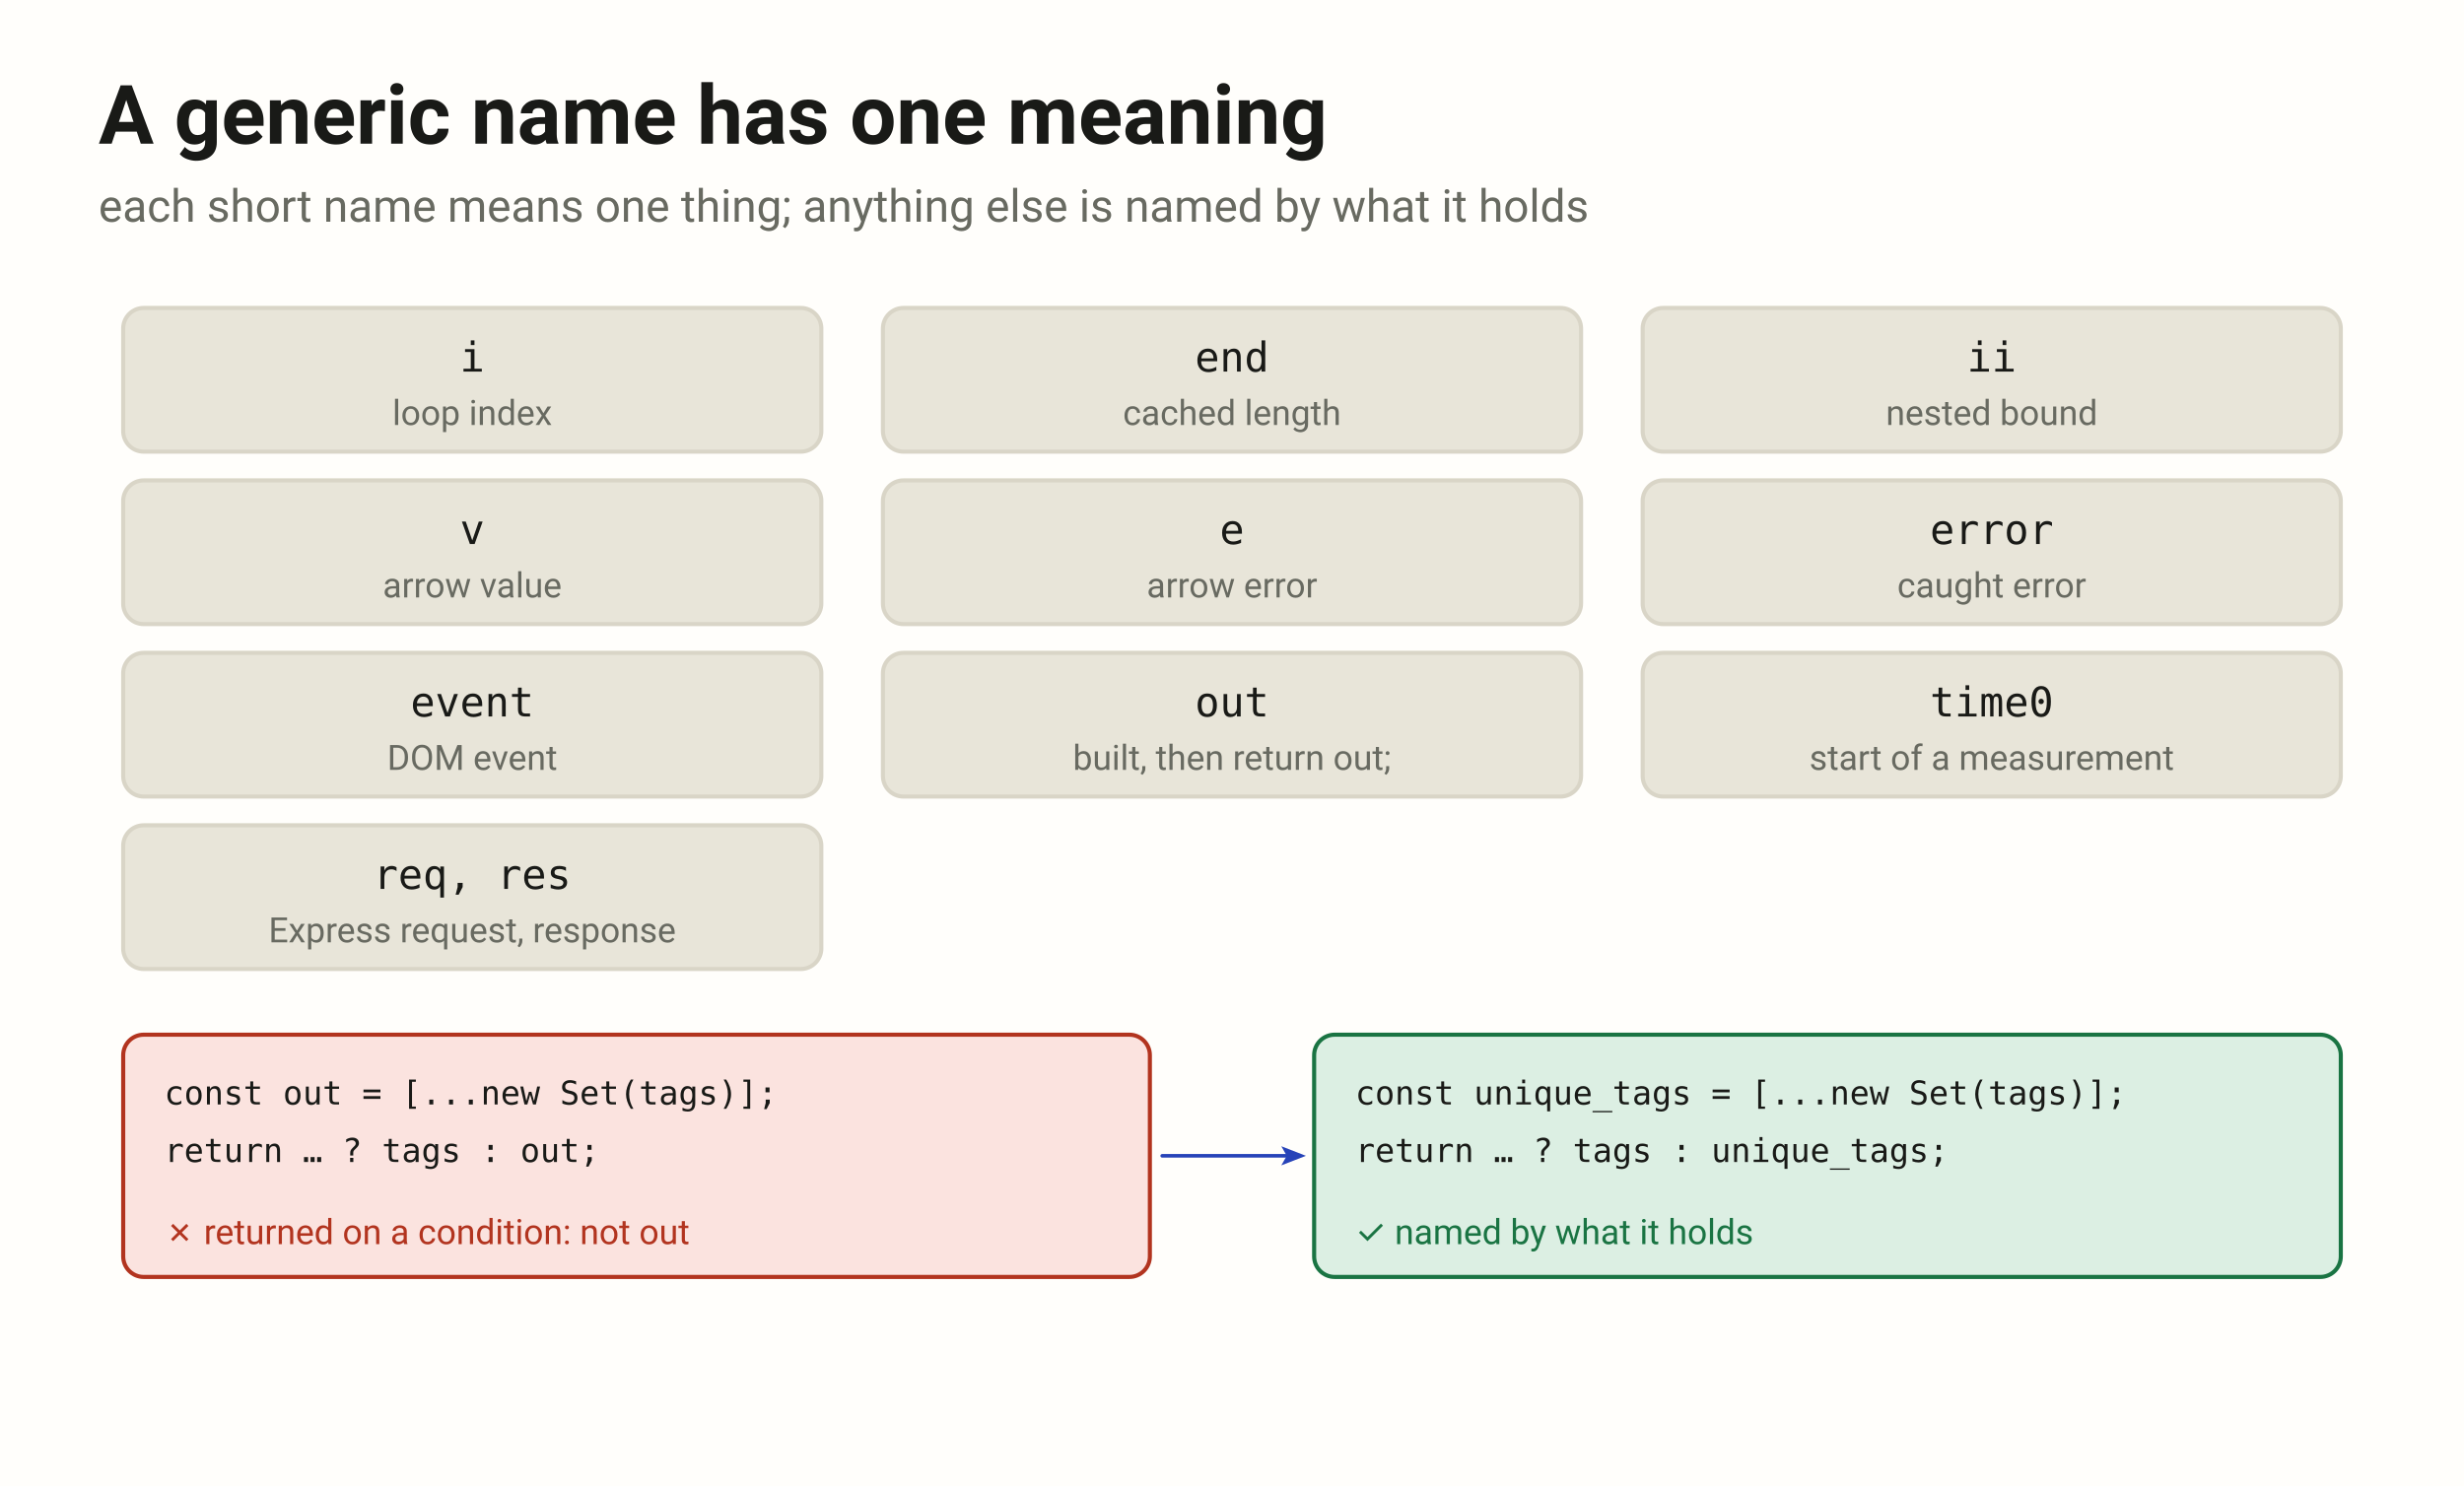
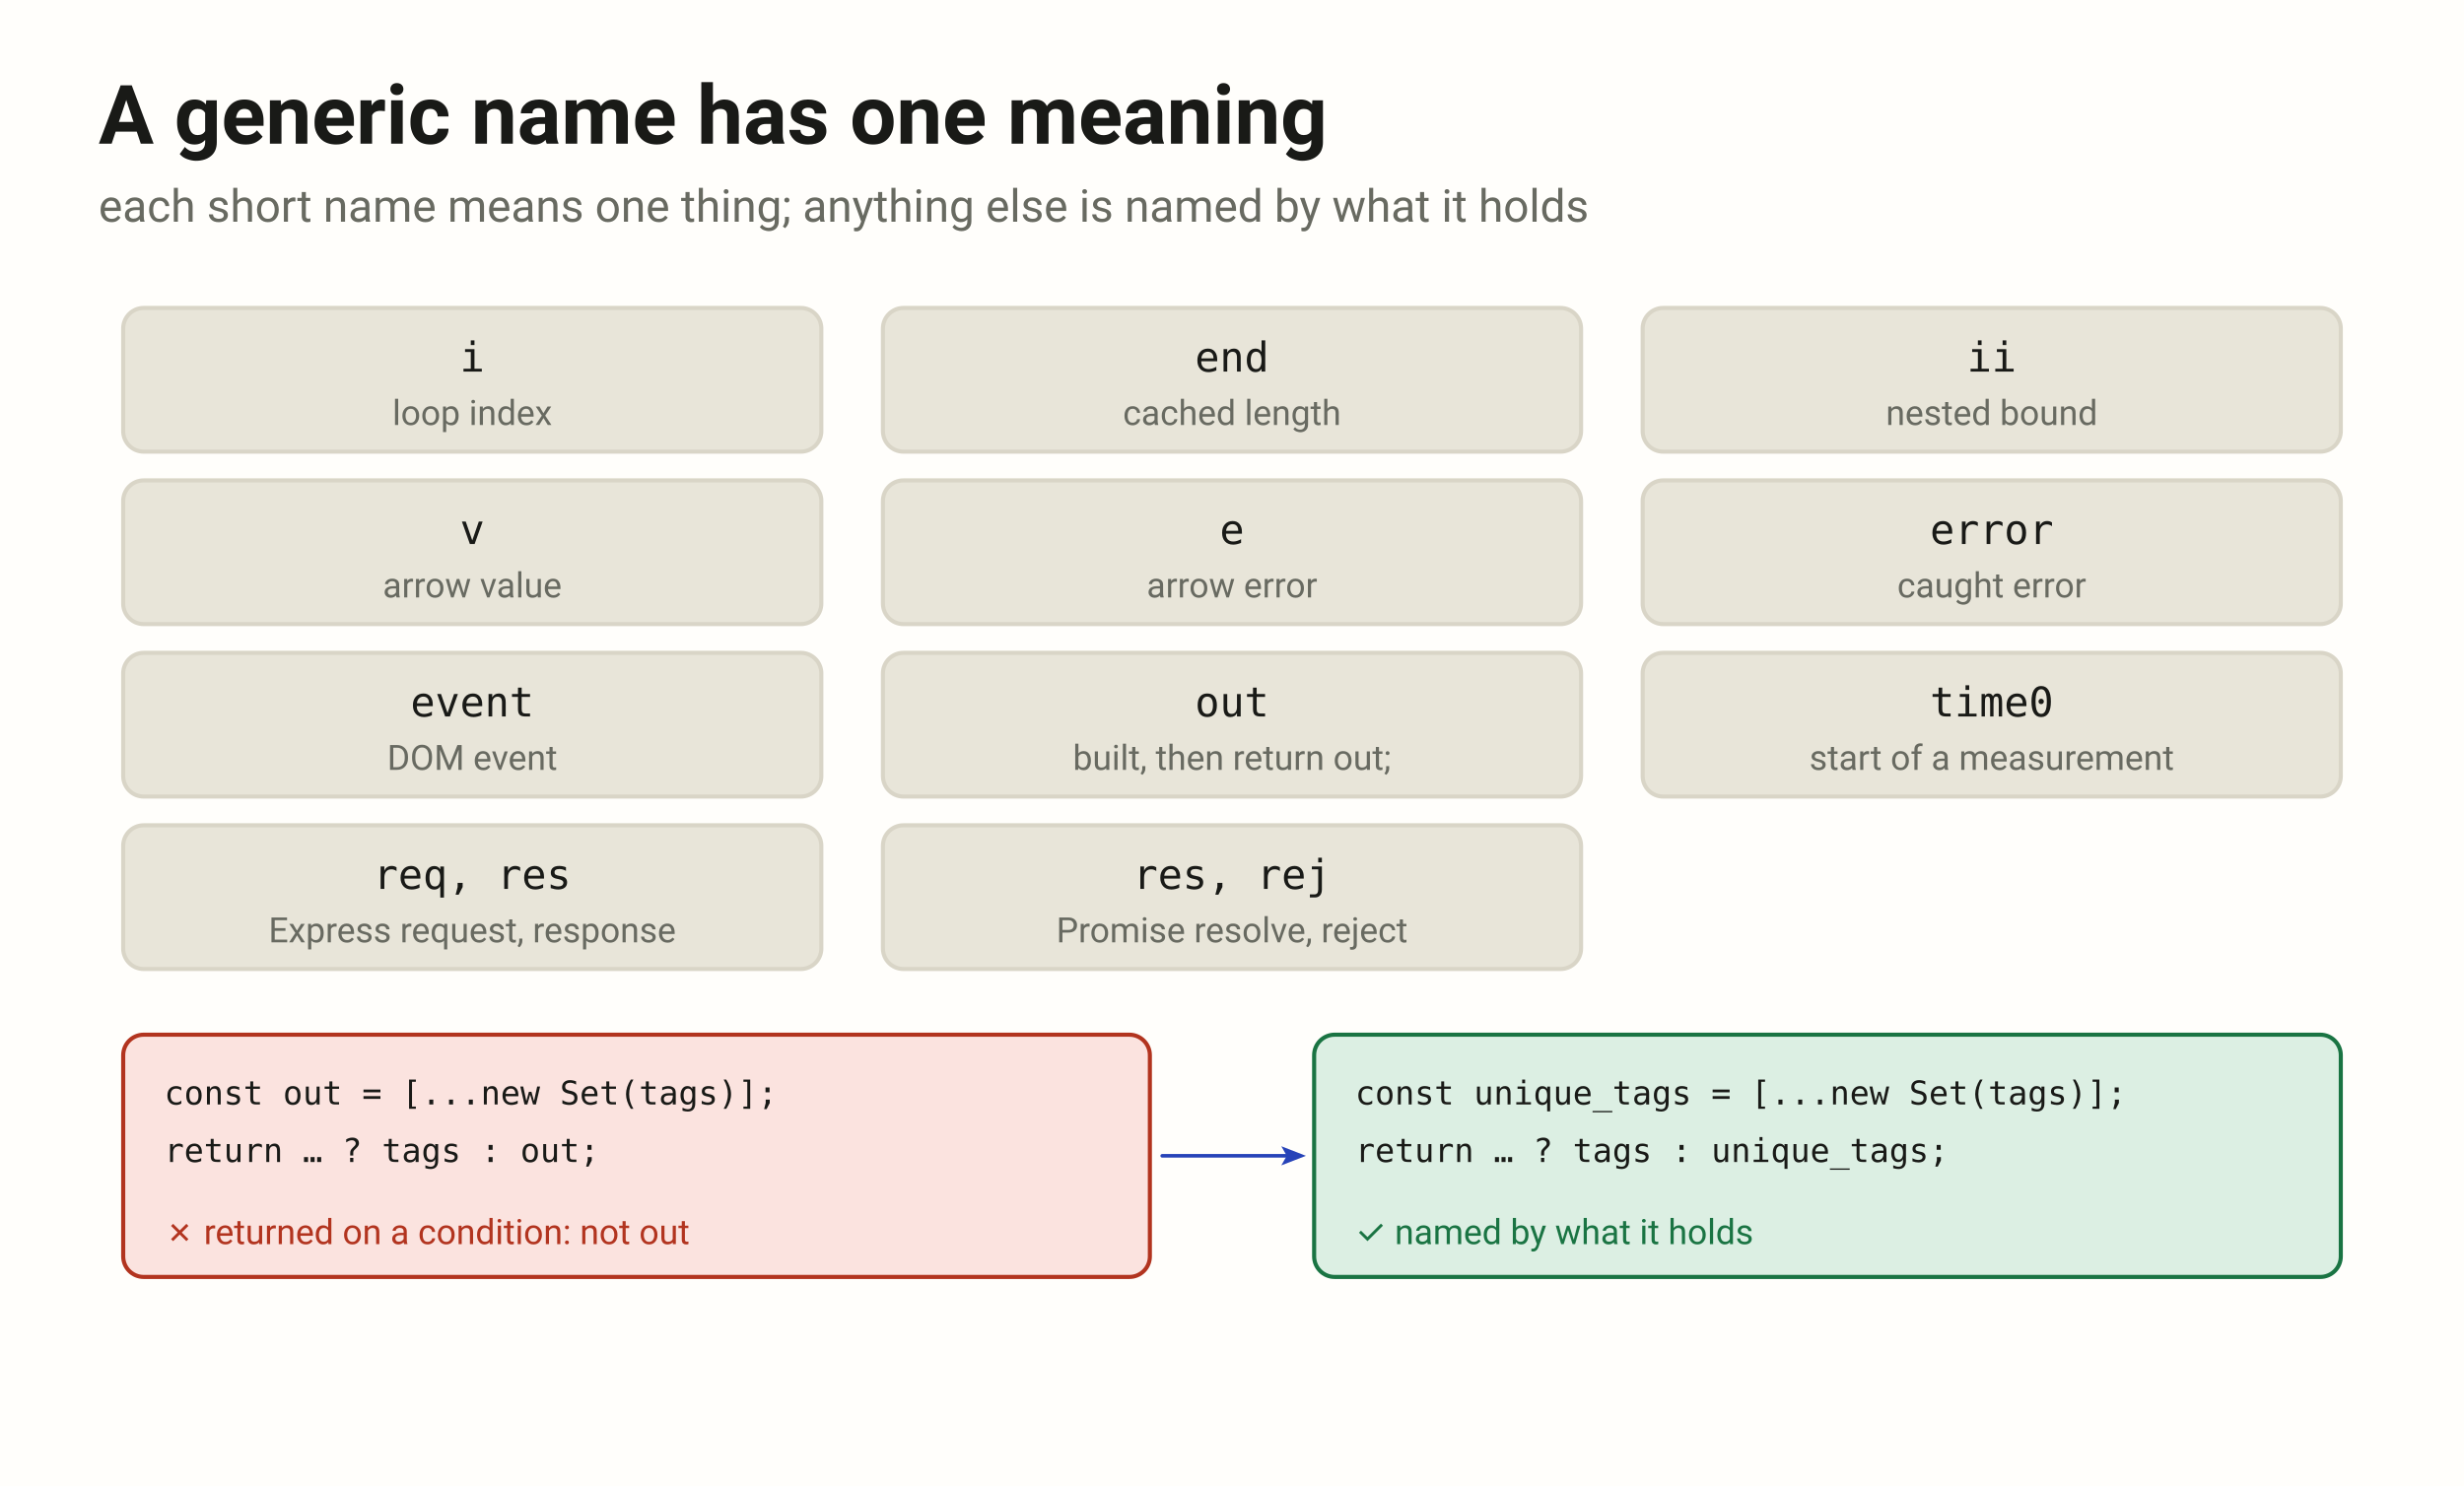
<svg xmlns="http://www.w3.org/2000/svg" width="1200" height="724" viewBox="0 0 1200 724" font-family="system-ui, -apple-system, 'Segoe UI', Roboto, sans-serif">
  <rect width="1200" height="724" fill="#fffefb" />
  <defs>
    <marker id="arrow" viewBox="0 0 12 12" refX="8" refY="6" markerUnits="userSpaceOnUse" markerWidth="16" markerHeight="16" orient="auto-start-reverse">
      <path d="M2 2.5 L11 6 L2 9.5 L4 6 z" fill="#2743b8" stroke-linejoin="round" />
    </marker>
  </defs>
  <text x="48" y="70" fill="#191a17" font-size="40" font-weight="700">A generic name has one meaning</text>
  <text x="48" y="108" fill="#686a61" font-size="22">each short name means one thing; anything else is named by what it holds</text>
  <rect x="60" y="150" width="340" height="70" rx="10" fill="#e8e5d9" stroke="#d9d5c7" stroke-width="2" />
  <text x="230.0" y="181.0" fill="#191a17" font-size="20" font-family="ui-monospace, 'JetBrains Mono', Menlo, monospace" text-anchor="middle">i</text>
  <text x="230.0" y="207.0" fill="#686a61" font-size="17" text-anchor="middle">loop index</text>
  <rect x="430" y="150" width="340" height="70" rx="10" fill="#e8e5d9" stroke="#d9d5c7" stroke-width="2" />
  <text x="600.0" y="181.0" fill="#191a17" font-size="20" font-family="ui-monospace, 'JetBrains Mono', Menlo, monospace" text-anchor="middle">end</text>
  <text x="600.0" y="207.0" fill="#686a61" font-size="17" text-anchor="middle">cached length</text>
  <rect x="800" y="150" width="340" height="70" rx="10" fill="#e8e5d9" stroke="#d9d5c7" stroke-width="2" />
  <text x="970.0" y="181.0" fill="#191a17" font-size="20" font-family="ui-monospace, 'JetBrains Mono', Menlo, monospace" text-anchor="middle">ii</text>
  <text x="970.0" y="207.0" fill="#686a61" font-size="17" text-anchor="middle">nested bound</text>
  <rect x="60" y="234" width="340" height="70" rx="10" fill="#e8e5d9" stroke="#d9d5c7" stroke-width="2" />
  <text x="230.0" y="265.0" fill="#191a17" font-size="20" font-family="ui-monospace, 'JetBrains Mono', Menlo, monospace" text-anchor="middle">v</text>
  <text x="230.0" y="291.0" fill="#686a61" font-size="17" text-anchor="middle">arrow value</text>
  <rect x="430" y="234" width="340" height="70" rx="10" fill="#e8e5d9" stroke="#d9d5c7" stroke-width="2" />
  <text x="600.0" y="265.0" fill="#191a17" font-size="20" font-family="ui-monospace, 'JetBrains Mono', Menlo, monospace" text-anchor="middle">e</text>
  <text x="600.0" y="291.0" fill="#686a61" font-size="17" text-anchor="middle">arrow error</text>
  <rect x="800" y="234" width="340" height="70" rx="10" fill="#e8e5d9" stroke="#d9d5c7" stroke-width="2" />
  <text x="970.0" y="265.0" fill="#191a17" font-size="20" font-family="ui-monospace, 'JetBrains Mono', Menlo, monospace" text-anchor="middle">error</text>
  <text x="970.0" y="291.0" fill="#686a61" font-size="17" text-anchor="middle">caught error</text>
  <rect x="60" y="318" width="340" height="70" rx="10" fill="#e8e5d9" stroke="#d9d5c7" stroke-width="2" />
  <text x="230.0" y="349.0" fill="#191a17" font-size="20" font-family="ui-monospace, 'JetBrains Mono', Menlo, monospace" text-anchor="middle">event</text>
  <text x="230.0" y="375.0" fill="#686a61" font-size="17" text-anchor="middle">DOM event</text>
  <rect x="430" y="318" width="340" height="70" rx="10" fill="#e8e5d9" stroke="#d9d5c7" stroke-width="2" />
  <text x="600.0" y="349.0" fill="#191a17" font-size="20" font-family="ui-monospace, 'JetBrains Mono', Menlo, monospace" text-anchor="middle">out</text>
  <text x="600.0" y="375.0" fill="#686a61" font-size="17" text-anchor="middle">built, then return out;</text>
  <rect x="800" y="318" width="340" height="70" rx="10" fill="#e8e5d9" stroke="#d9d5c7" stroke-width="2" />
  <text x="970.0" y="349.0" fill="#191a17" font-size="20" font-family="ui-monospace, 'JetBrains Mono', Menlo, monospace" text-anchor="middle">time0</text>
  <text x="970.0" y="375.0" fill="#686a61" font-size="17" text-anchor="middle">start of a measurement</text>
  <rect x="60" y="402" width="340" height="70" rx="10" fill="#e8e5d9" stroke="#d9d5c7" stroke-width="2" />
  <text x="230.0" y="433.0" fill="#191a17" font-size="20" font-family="ui-monospace, 'JetBrains Mono', Menlo, monospace" text-anchor="middle">req, res</text>
  <text x="230.0" y="459.0" fill="#686a61" font-size="17" text-anchor="middle">Express request, response</text>
+   <rect x="430" y="402" width="340" height="70" rx="10" fill="#e8e5d9" stroke="#d9d5c7" stroke-width="2" />
+   <text x="600.0" y="433.0" fill="#191a17" font-size="20" font-family="ui-monospace, 'JetBrains Mono', Menlo, monospace" text-anchor="middle">res, rej</text>
+   <text x="600.0" y="459.0" fill="#686a61" font-size="17" text-anchor="middle">Promise resolve, reject</text>
  <rect x="60" y="504" width="500" height="118" rx="10" fill="#fbe3df" stroke="#b2341f" stroke-width="2" />
  <text x="80.0" y="538" fill="#191a17" font-size="16" font-family="ui-monospace, 'JetBrains Mono', Menlo, monospace">const out = [...new Set(tags)];</text>
  <text x="80.0" y="566" fill="#191a17" font-size="16" font-family="ui-monospace, 'JetBrains Mono', Menlo, monospace">return … ? tags : out;</text>
  <text x="80" y="606" fill="#b2341f" font-size="17">✗ returned on a condition: not out</text>
  <rect x="640" y="504" width="500" height="118" rx="10" fill="#dcefe3" stroke="#1a7443" stroke-width="2" />
  <text x="660.0" y="538" fill="#191a17" font-size="16" font-family="ui-monospace, 'JetBrains Mono', Menlo, monospace">const unique_tags = [...new Set(tags)];</text>
  <text x="660.0" y="566" fill="#191a17" font-size="16" font-family="ui-monospace, 'JetBrains Mono', Menlo, monospace">return … ? tags : unique_tags;</text>
  <text x="660" y="606" fill="#1a7443" font-size="17">✓ named by what it holds</text>
  <line x1="566" y1="563.0" x2="632.0" y2="563.0" stroke="#2743b8" stroke-width="1.75" stroke-linecap="round" marker-end="url(#arrow)" />
</svg>
